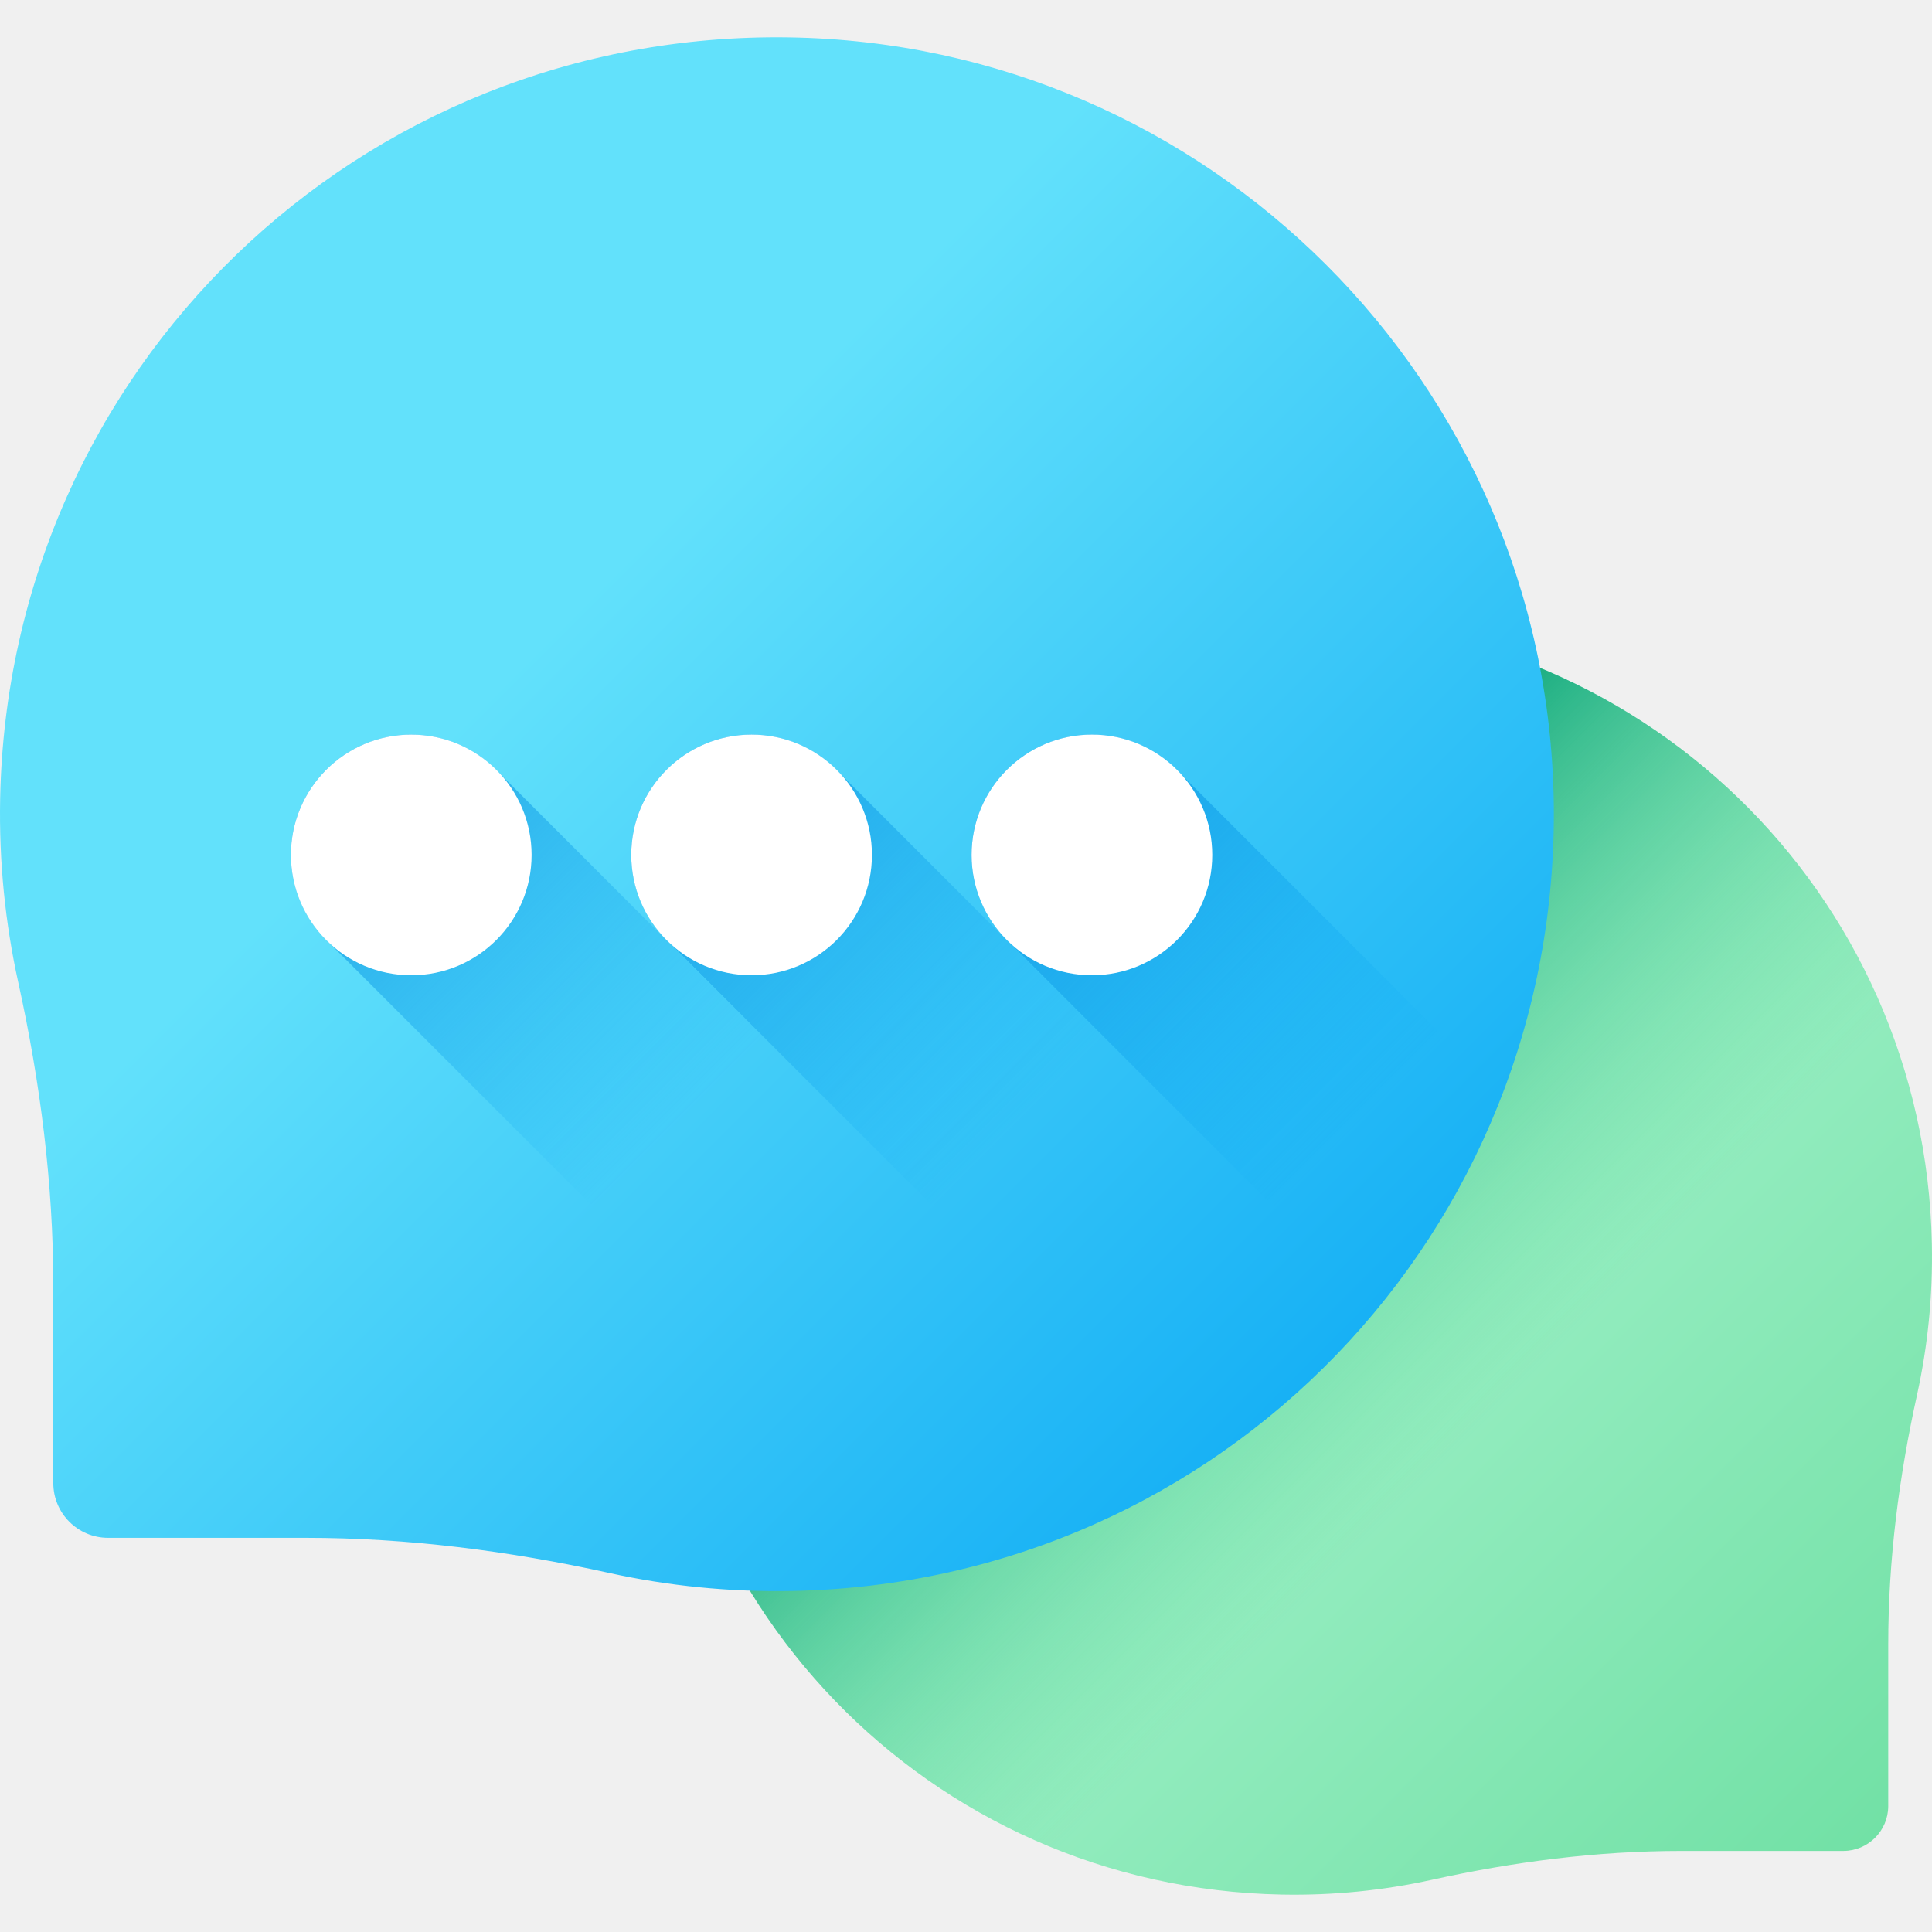
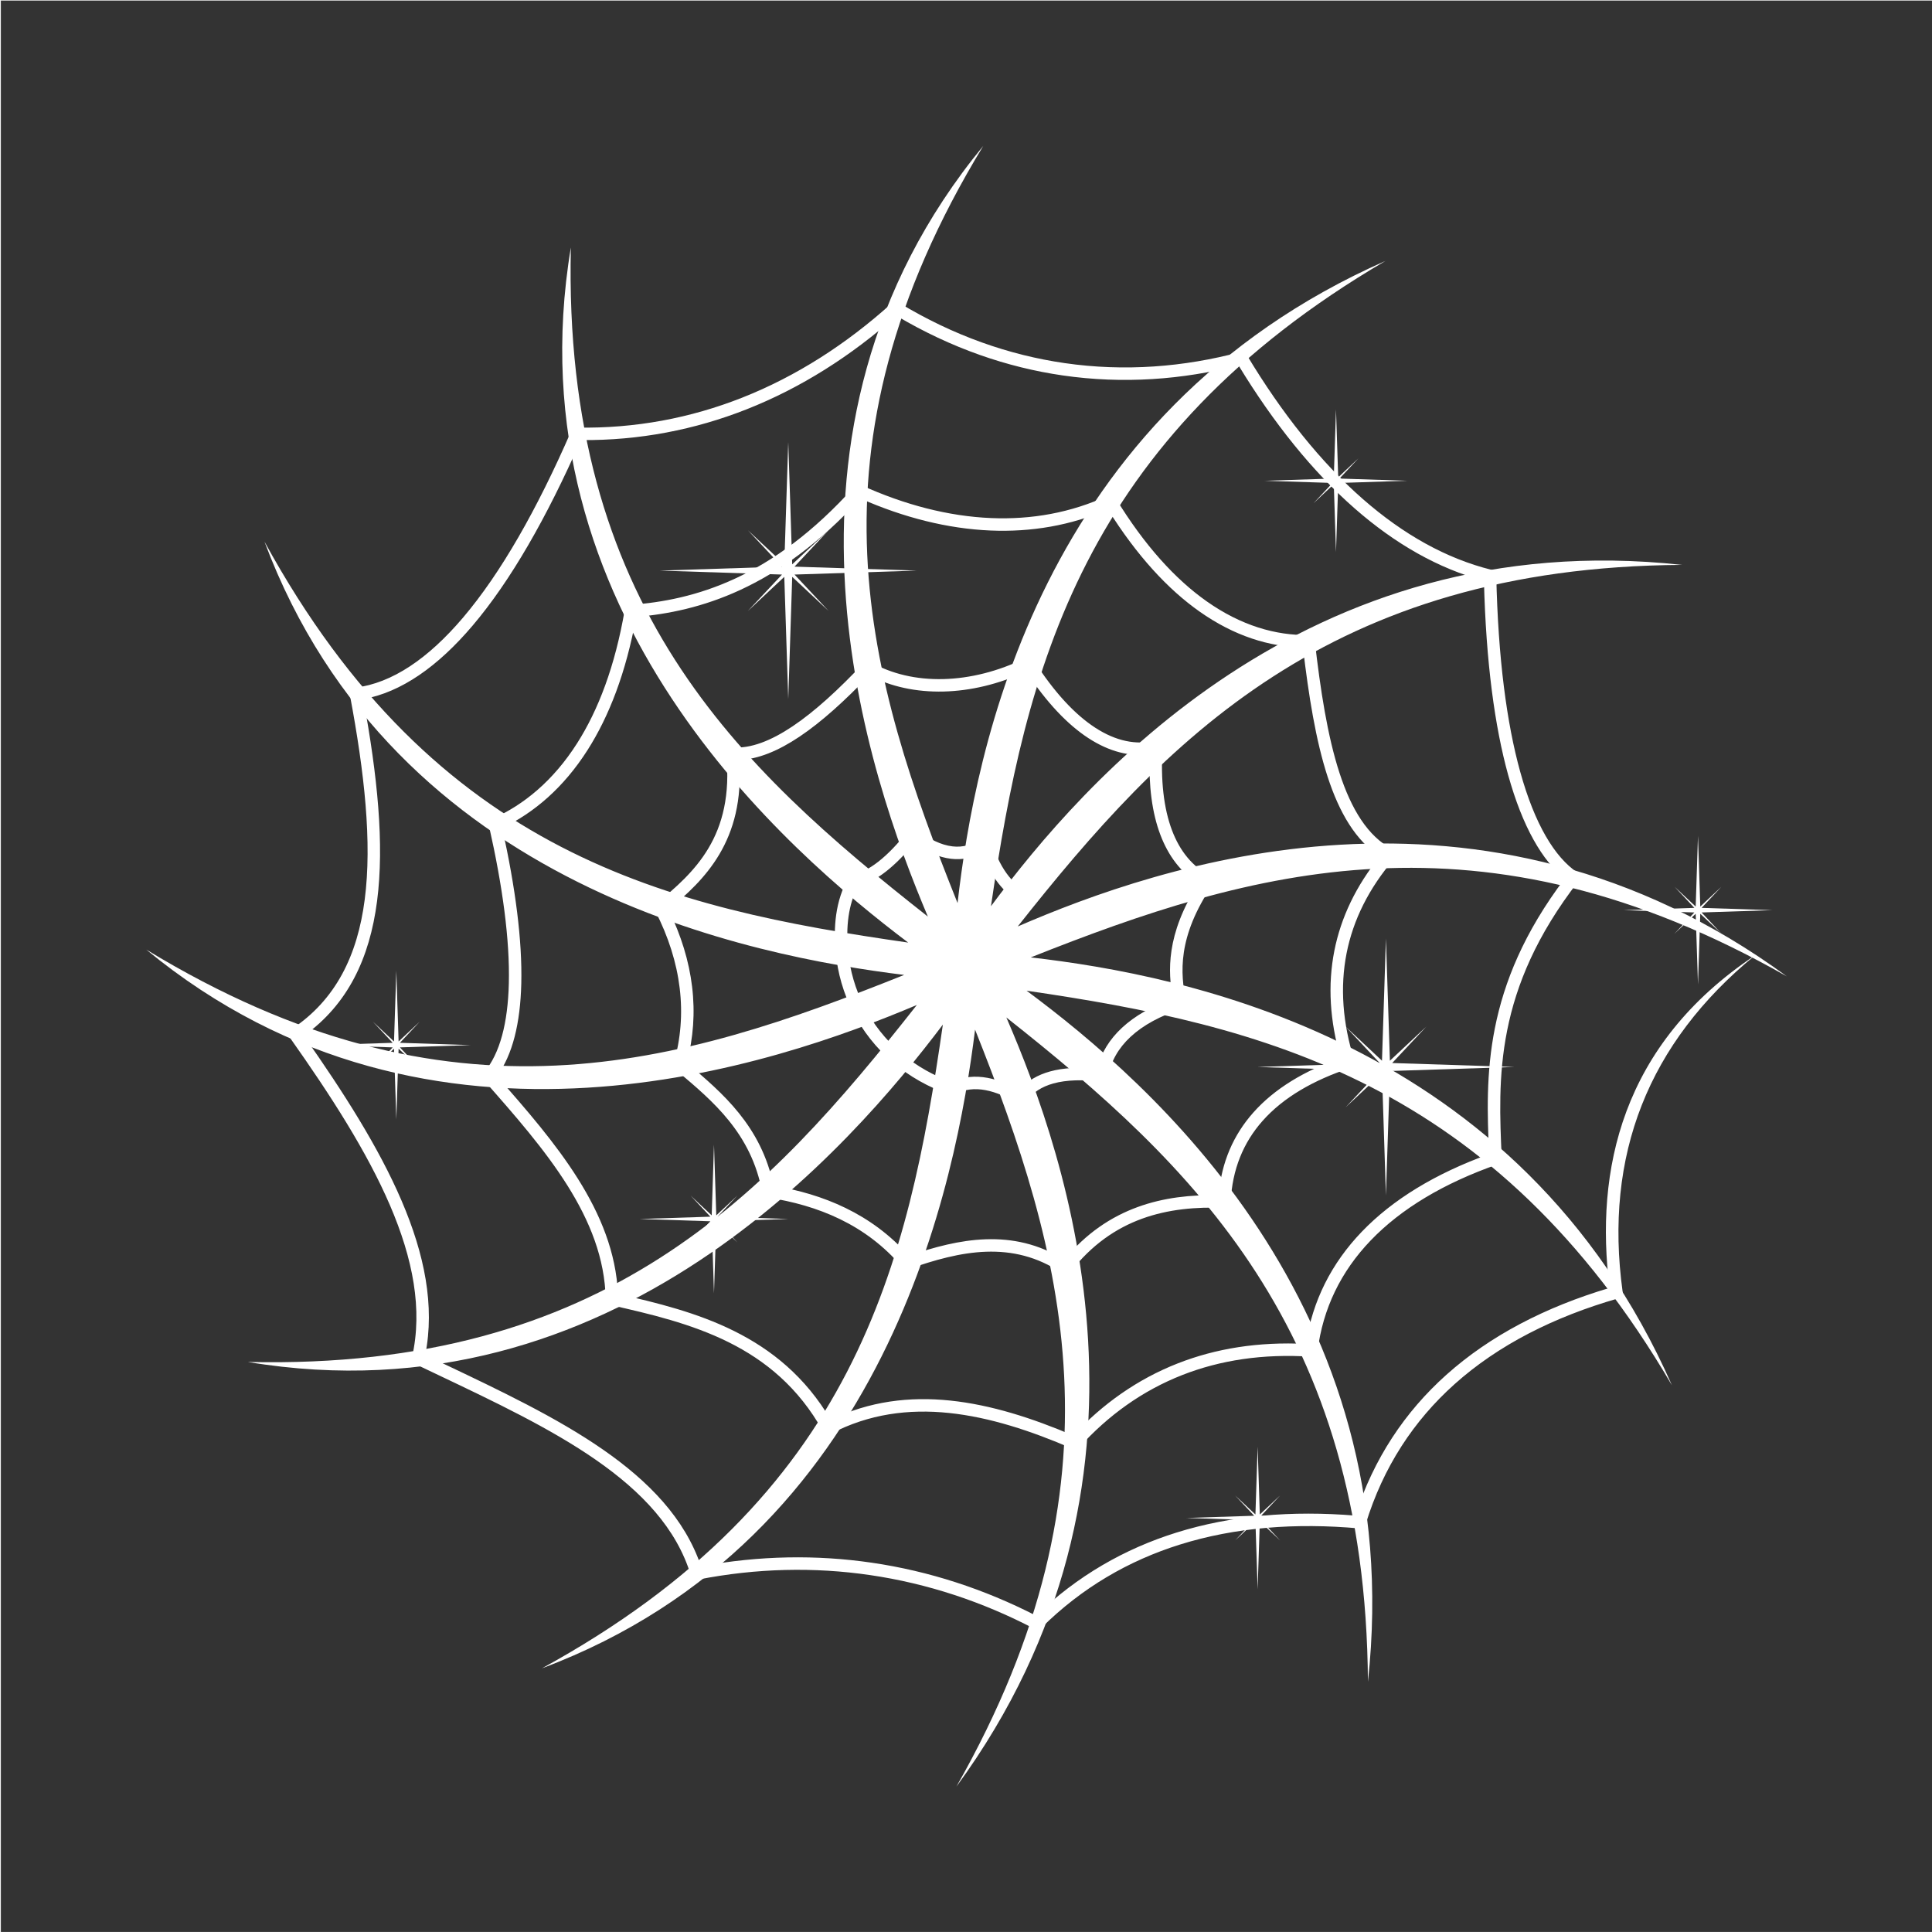
- <svg xmlns="http://www.w3.org/2000/svg" version="1.1" x="0px" y="0px" viewBox="0 0 512.001 512.001" style="enable-background:new 0 0 512.001 512.001;" xml:space="preserve">
-   <linearGradient id="SVGID_1_" gradientUnits="userSpaceOnUse" x1="307.491" y1="216.705" x2="554.651" y2="-30.455" gradientTransform="matrix(1.0039 0 0 -1.0039 0.1922 516.5609)">
-     <stop offset="0" style="stop-color:#A7F3CE" />
-     <stop offset="1" style="stop-color:#61DB99" />
-   </linearGradient>
-   <path style="fill:url(#SVGID_1_);" d="M340.366,164.133c93.488-1.428,169.792,72.153,171.602,165.634  c0.266,13.725-1.106,27.084-3.932,39.898c-4.786,21.697-7.631,43.776-7.631,65.995v42.948c0,6.58-5.334,11.914-11.914,11.914  h-42.948c-22.219,0-44.298,2.845-65.995,7.631c-12.813,2.826-26.172,4.198-39.897,3.932  c-93.48-1.809-167.061-78.111-165.635-171.597C175.407,239.238,249.117,165.527,340.366,164.133z" />
-   <linearGradient id="SVGID_2_" gradientUnits="userSpaceOnUse" x1="388.399" y1="135.803" x2="283.418" y2="240.773" gradientTransform="matrix(1.0039 0 0 -1.0039 0.1922 516.5609)">
-     <stop offset="0" style="stop-color:#61DB99;stop-opacity:0" />
-     <stop offset="1" style="stop-color:#009E74" />
-   </linearGradient>
-   <path style="fill:url(#SVGID_2_);" d="M340.366,164.133c93.488-1.428,169.792,72.153,171.602,165.634  c0.266,13.725-1.106,27.084-3.932,39.898c-4.786,21.697-7.631,43.776-7.631,65.995v42.948c0,6.58-5.334,11.914-11.914,11.914  h-42.948c-22.219,0-44.298,2.845-65.995,7.631c-12.813,2.826-26.172,4.198-39.897,3.932  c-93.48-1.809-167.061-78.111-165.635-171.597C175.407,239.238,249.117,165.527,340.366,164.133z" />
-   <linearGradient id="SVGID_3_" gradientUnits="userSpaceOnUse" x1="129.97" y1="332.774" x2="390.92" y2="71.824" gradientTransform="matrix(1.0039 0 0 -1.0039 0.1922 516.5609)">
-     <stop offset="0" style="stop-color:#62E1FB" />
-     <stop offset="1" style="stop-color:#00A2F3" />
-   </linearGradient>
-   <path style="fill:url(#SVGID_3_);" d="M209.098,9.909C95.204,8.169,2.245,97.81,0.039,211.696  c-0.323,16.719,1.348,32.996,4.792,48.606c5.83,26.432,9.296,53.331,9.296,80.4v52.322c0,8.016,6.498,14.515,14.515,14.515h52.322  c27.068,0,53.967,3.466,80.4,9.296c15.61,3.443,31.886,5.115,48.605,4.791c113.884-2.205,203.525-95.161,201.789-209.053  C410.062,101.406,320.264,11.606,209.098,9.909z" />
-   <linearGradient id="SVGID_4_" gradientUnits="userSpaceOnUse" x1="179.038" y1="218.193" x2="41.644" y2="355.583" gradientTransform="matrix(1.0039 0 0 -1.0039 0.1922 516.5609)">
-     <stop offset="0" style="stop-color:#00A2F3;stop-opacity:0" />
-     <stop offset="1" style="stop-color:#0075CD" />
-   </linearGradient>
-   <path style="fill:url(#SVGID_4_);" d="M132.193,204.739c-5.816-6.18-14.048-10.061-23.206-10.061  c-17.613,0-31.891,14.278-31.891,31.891c0,9.157,3.88,17.389,10.061,23.206l68.794,68.794c5.817,6.18,14.049,10.061,23.206,10.061  c17.613,0,31.891-14.278,31.891-31.891c0-9.157-3.881-17.389-10.061-23.206L132.193,204.739z" />
-   <circle style="fill:#FFFFFF;" cx="108.986" cy="226.565" r="31.891" />
-   <linearGradient id="SVGID_5_" gradientUnits="userSpaceOnUse" x1="268.872" y1="218.196" x2="131.482" y2="355.586" gradientTransform="matrix(1.0039 0 0 -1.0039 0.1922 516.5609)">
-     <stop offset="0" style="stop-color:#00A2F3;stop-opacity:0" />
-     <stop offset="1" style="stop-color:#0075CD" />
-   </linearGradient>
-   <path style="fill:url(#SVGID_5_);" d="M222.383,204.739c-5.816-6.18-14.048-10.061-23.206-10.061  c-17.613,0-31.891,14.278-31.891,31.891c0,9.157,3.88,17.389,10.061,23.206l68.794,68.794c5.817,6.18,14.049,10.061,23.206,10.061  c17.613,0,31.891-14.278,31.891-31.891c0-9.157-3.881-17.389-10.061-23.206L222.383,204.739z" />
-   <circle style="fill:#FFFFFF;" cx="199.178" cy="226.565" r="31.891" />
-   <linearGradient id="SVGID_6_" gradientUnits="userSpaceOnUse" x1="358.71" y1="218.195" x2="221.32" y2="355.584" gradientTransform="matrix(1.0039 0 0 -1.0039 0.1922 516.5609)">
-     <stop offset="0" style="stop-color:#00A2F3;stop-opacity:0" />
-     <stop offset="1" style="stop-color:#0075CD" />
-   </linearGradient>
-   <path style="fill:url(#SVGID_6_);" d="M312.572,204.739c-5.816-6.18-14.048-10.061-23.206-10.061  c-17.613,0-31.891,14.278-31.891,31.891c0,9.157,3.881,17.389,10.061,23.206l68.794,68.794c5.817,6.18,14.049,10.061,23.206,10.061  c17.613,0,31.891-14.278,31.891-31.891c0-9.157-3.881-17.389-10.061-23.206L312.572,204.739z" />
-   <circle style="fill:#FFFFFF;" cx="289.371" cy="226.565" r="31.891" />
+ <svg xmlns="http://www.w3.org/2000/svg" version="1.1" id="svg53628" xml:space="preserve" width="800" height="800" viewBox="0 0 800 800">
+   <defs id="defs53632">
+     <clipPath clipPathUnits="userSpaceOnUse" id="clipPath53642">
+       <path d="M 0,600 H 600 V 0 H 0 Z" id="path53640" />
+     </clipPath>
+   </defs>
+   <g id="g53634" transform="matrix(1.333333,0,0,-1.333333,0,800)">
+     <g id="g53636">
+       <g id="g53638" clip-path="url(#clipPath53642)">
+         <path d="M 0.271,0.018 H 600.068 V 599.815 H 0.271 Z" style="fill:#333333;fill-opacity:1;fill-rule:evenodd;stroke:none" id="path53644" />
+         <path d="m 305.358,554.678 c -57.591,-94.673 -35.833,-165.486 -7.98,-235.135 5.401,47.006 25,151.882 132.901,199.427 -94.449,-55.314 -111.842,-127.437 -122.523,-200.4 28.306,38.115 97.669,118.744 214.62,105.998 -109.452,-0.679 -160.578,-54.443 -206.309,-112.29 43.571,18.857 143.956,54.001 238.865,-15.512 -95.131,54.139 -166.29,33.139 -234.821,5.906 47.159,-5.453 151.675,-25.205 199.112,-132.865 -55.314,94.448 -127.436,111.843 -200.4,122.522 38.116,-28.305 118.744,-97.67 105.999,-214.617 -0.678,109.453 -54.443,160.575 -112.292,206.309 18.856,-43.568 54.006,-143.953 -15.511,-238.867 54.209,95.256 33.085,166.475 5.799,235.087 C 297.022,233.772 276.061,122.244 168.295,81.882 265.628,135.139 282.112,207.457 292.813,281.798 264.697,244.586 190.7,158.061 76.945,177.031 187.865,174.487 238.3,228.872 284.737,287.9 241.785,269.735 134.439,231.801 45.408,305.106 140.198,247.442 211.069,269.326 280.801,297.229 234.52,302.972 122.585,323.788 82.134,431.791 135.392,334.459 207.709,317.975 282.049,307.272 244.84,335.388 158.313,409.385 177.283,523.141 174.739,412.22 229.125,361.786 288.155,315.349 269.99,358.294 232.048,465.642 305.358,554.678" style="fill:#ffffff;fill-opacity:1;fill-rule:evenodd;stroke:none" id="path53646" />
+         <path d="m 316.695,319.589 -0.454,0.332 0.003,0.005 c -3.028,2.204 -7.776,5.668 -11.237,15.28 -3.044,-1.708 -6.283,-2.297 -9.634,-1.908 -3.767,0.437 -7.637,2.126 -11.492,4.856 -2.92,-3.602 -5.891,-6.595 -8.767,-8.835 -2.987,-2.325 -5.907,-3.862 -8.611,-4.463 -1.58,-2.969 -2.503,-6.168 -2.972,-9.423 -0.52,-3.612 -0.481,-7.288 -0.152,-10.807 0.286,-3.03 0.85,-5.977 1.671,-8.814 0.829,-2.871 1.934,-5.644 3.285,-8.292 1.419,-2.783 3.093,-5.391 4.993,-7.792 1.915,-2.424 4.083,-4.67 6.47,-6.711 2.379,-2.031 4.959,-3.838 7.711,-5.395 2.495,-1.409 5.159,-2.627 7.97,-3.627 3.715,1.701 7.465,1.958 11.213,1.268 3.352,-0.616 6.668,-1.985 9.941,-3.731 2.388,2.784 5.594,4.646 9.459,5.718 4.176,1.158 9.116,1.389 14.611,0.864 1.231,4.863 3.873,9.108 7.736,12.699 4.018,3.737 9.359,6.757 15.799,9.021 -0.802,4.341 -1.281,9.273 -0.417,15.004 0.908,6.021 3.298,12.884 8.35,20.798 -5.37,3.343 -9.293,8.469 -11.809,15.11 -2.583,6.818 -3.671,15.244 -3.312,24.976 -6.052,-0.766 -12.481,0.777 -19.046,5.051 -6.375,4.152 -12.892,10.911 -19.321,20.675 -8.577,-3.966 -17.346,-6.002 -25.616,-6.209 -8.473,-0.211 -16.437,1.499 -23.157,5.023 -7.472,-7.833 -14.723,-14.425 -21.611,-19.038 -6.574,-4.402 -12.854,-7.02 -18.729,-7.239 0.9,-12.627 -1.812,-21.964 -6.196,-29.347 -4.297,-7.235 -10.144,-12.499 -15.751,-17.143 3.951,-8.05 6.364,-16.053 7.311,-23.904 0.975,-8.081 0.398,-16.011 -1.651,-23.669 11.146,-9.371 23.1,-19.594 26.97,-38.188 7.686,-1.278 15.244,-3.431 22.329,-6.877 7.176,-3.49 13.849,-8.298 19.662,-14.859 7.755,2.674 15.781,4.856 23.904,5.132 8.165,0.281 16.361,-1.369 24.366,-6.365 6.773,8.229 14.53,13.365 22.801,16.381 8.068,2.948 16.59,3.855 25.147,3.657 0.845,10.281 4.634,18.77 10.753,25.671 6.61,7.454 15.906,13.006 27.113,16.932 -3.332,11.486 -4.047,22.664 -1.926,33.363 2.041,10.283 6.695,20.096 14.149,29.281 -7.51,4.846 -12.6,13.547 -16.23,24.669 -3.711,11.368 -5.921,25.299 -7.675,40.201 -10.429,0.185 -21.343,3.557 -32.136,11.17 -9.728,6.863 -19.364,17.18 -28.451,31.727 -11.505,-5.024 -23.799,-7.099 -36.412,-6.574 -13.323,0.554 -26.985,4.008 -40.436,9.945 -12.864,-14.081 -25.412,-22.889 -37.268,-28.381 -11.587,-5.365 -22.487,-7.554 -32.374,-8.398 -3.148,-17.31 -8.434,-30.871 -15.075,-41.305 -7.491,-11.768 -16.702,-19.554 -26.525,-24.252 4.098,-18.484 6.249,-34.922 5.92,-48.338 -0.301,-12.27 -2.687,-22.088 -7.556,-28.745 9.182,-10.402 18.233,-20.843 25.161,-31.869 7.014,-11.164 11.839,-22.899 12.424,-35.746 12.08,-2.73 24.574,-5.8 36.055,-11.508 11.615,-5.772 22.131,-14.202 30.028,-27.599 11.978,5.817 24.452,7.307 37.1,5.997 12.677,-1.316 25.516,-5.454 38.192,-10.856 9.111,9.791 19.93,17.494 32.538,22.426 11.697,4.574 24.923,6.761 39.735,6.021 2.029,13.35 7.909,25.001 17.329,34.819 9.612,10.023 22.91,18.108 39.554,24.117 -0.549,12.186 -0.995,25.115 1.811,39.192 2.838,14.236 8.984,29.577 21.667,46.372 -6.933,5.563 -13.087,16.052 -17.562,32.218 -4.132,14.934 -6.876,34.826 -7.515,60.294 -14.13,3.775 -27.568,11.443 -40.124,22.438 -13.049,11.426 -25.151,26.453 -36.088,44.438 -17.396,-4.452 -35.848,-5.837 -54.612,-3.116 -17.143,2.486 -34.544,8.401 -51.632,18.534 -14.067,-12.483 -29.659,-22.404 -46.554,-29.067 -16.042,-6.327 -33.255,-9.707 -51.447,-9.545 -10.603,-24.131 -21.842,-43.743 -33.597,-57.59 -10.858,-12.79 -22.206,-20.722 -33.96,-22.845 4.375,-23.758 6.564,-44.995 4.269,-62.727 -2.309,-17.84 -9.128,-32.125 -22.737,-41.852 12.35,-17.567 23.249,-34.673 30.332,-51.175 7.143,-16.65 10.397,-32.682 7.358,-47.945 l 5.629,-2.677 c 35.261,-16.757 69.98,-33.259 80.027,-62.95 18.103,3.365 35.895,3.624 53.031,1.118 17.835,-2.608 34.965,-8.219 50.998,-16.444 12.78,12.347 27.476,20.747 43.55,25.783 17.187,5.382 35.944,6.907 55.611,5.293 5.713,17.731 15.396,32.195 28.252,43.706 13.665,12.234 30.889,21.111 50.705,27.002 -4.581,36.332 3.561,75.564 45.143,103.252 C 511.89,276.154 498.102,241.227 503.916,198.89 l 0.228,-1.659 -1.616,-0.464 C 482.573,191.035 465.3,182.289 451.734,170.144 439.035,158.774 429.557,144.401 424.133,126.7 l -0.46,-1.506 -1.557,0.14 c -19.731,1.781 -38.521,0.36 -55.672,-5.01 -15.923,-4.985 -30.437,-13.389 -42.981,-25.812 l -1.008,-0.998 -1.253,0.655 c -15.992,8.369 -33.137,14.065 -51.017,16.679 -17.243,2.522 -35.171,2.174 -53.42,-1.41 l -1.721,-0.336 -0.508,1.679 c -8.798,29.111 -43.376,45.54 -78.502,62.236 -1.64,0.778 -3.178,1.508 -7.019,3.345 l -1.394,0.669 0.34,1.5 c 3.37,14.828 0.252,30.597 -6.825,47.092 -7.16,16.684 -18.38,34.117 -31.063,52.061 l -1.15,1.627 1.665,1.101 c 13.657,9.042 20.426,22.815 22.681,40.241 2.297,17.749 -0.053,39.295 -4.605,63.501 l -0.382,2.03 2.05,0.252 c 11.455,1.408 22.663,9.032 33.506,21.806 11.701,13.782 22.918,33.484 33.522,57.81 l 0.516,1.183 1.289,-0.024 c 18.135,-0.326 35.29,2.971 51.265,9.271 16.866,6.652 32.424,16.66 46.435,29.29 l 1.064,0.959 1.233,-0.746 c 17.002,-10.295 34.338,-16.267 51.409,-18.742 18.735,-2.717 37.158,-1.222 54.481,3.39 l 1.4,0.373 0.753,-1.252 c 10.93,-18.195 23.028,-33.34 36.066,-44.757 12.518,-10.961 25.899,-18.482 39.938,-21.959 l 1.438,-0.356 0.033,-1.487 c 0.564,-25.823 3.284,-45.873 7.417,-60.811 4.557,-16.475 10.775,-26.585 17.652,-31.265 l 1.698,-1.157 -1.259,-1.625 c -13.069,-16.858 -19.297,-32.172 -22.123,-46.331 -2.832,-14.211 -2.249,-27.338 -1.687,-39.694 l 0.067,-1.434 -1.361,-0.476 c -16.698,-5.852 -29.948,-13.777 -39.4,-23.631 -9.246,-9.638 -14.865,-21.156 -16.516,-34.408 l -0.227,-1.815 -1.821,0.117 c -14.956,0.98 -28.226,-1.104 -39.88,-5.662 -12.471,-4.876 -23.115,-12.592 -32.017,-22.427 l -0.93,-1.026 -1.269,0.548 c -12.755,5.523 -25.655,9.781 -38.317,11.094 -12.528,1.3 -24.844,-0.289 -36.578,-6.408 l -1.669,-0.87 -0.916,1.643 c -7.551,13.544 -17.852,21.934 -29.285,27.618 -11.563,5.747 -24.353,8.771 -36.648,11.532 l -1.48,0.334 -0.028,1.524 c -0.24,12.627 -4.936,24.214 -11.884,35.274 -7.045,11.212 -16.418,21.904 -25.849,32.576 l -1.105,1.249 1.067,1.276 c 4.972,5.938 7.391,15.435 7.69,27.664 0.331,13.451 -1.916,30.109 -6.169,48.925 l -0.35,1.546 1.449,0.646 c 9.713,4.324 18.871,11.818 26.281,23.461 6.561,10.305 11.758,23.868 14.779,41.366 l 0.259,1.497 1.515,0.111 c 9.885,0.718 20.858,2.762 32.534,8.169 11.707,5.421 24.148,14.237 36.958,28.503 l 0.948,1.054 1.289,-0.584 c 13.433,-6.094 27.06,-9.638 40.284,-10.189 12.581,-0.524 24.82,1.659 36.202,6.93 l 1.563,0.724 0.902,-1.474 c 9.057,-14.836 18.637,-25.232 28.272,-32.03 10.687,-7.538 21.438,-10.642 31.604,-10.474 l 1.756,0.028 0.201,-1.741 c 1.762,-15.331 3.953,-29.66 7.706,-41.155 3.653,-11.189 8.765,-19.656 16.392,-23.639 l 2.162,-1.128 -1.584,-1.844 c -7.874,-9.167 -12.723,-18.986 -14.767,-29.281 -2.104,-10.617 -1.238,-21.773 2.367,-33.276 l 0.571,-1.821 -1.814,-0.597 c -11.391,-3.75 -20.755,-9.129 -27.222,-16.422 -5.912,-6.668 -9.437,-14.986 -9.905,-25.184 l -0.09,-1.929 -1.919,0.081 c -8.732,0.36 -17.428,-0.401 -25.561,-3.368 -8.067,-2.945 -15.622,-8.091 -22.17,-16.513 l -1.112,-1.431 -1.503,1.019 c -7.714,5.24 -15.658,6.951 -23.579,6.682 -8.042,-0.274 -16.141,-2.592 -23.984,-5.358 l -1.257,-0.444 -0.865,1.019 c -5.641,6.641 -12.194,11.448 -19.266,14.887 -7.112,3.461 -14.77,5.55 -22.57,6.742 l -1.365,0.209 -0.25,1.362 c -3.351,18.313 -15.293,28.35 -26.299,37.602 l -0.571,0.482 -0.963,0.807 0.349,1.209 c 2.172,7.516 2.819,15.344 1.852,23.353 -0.949,7.867 -3.456,15.907 -7.601,23.992 l -0.71,1.386 1.204,0.987 c 5.693,4.669 11.781,9.9 16.062,17.108 4.252,7.159 6.786,16.377 5.496,29.154 l -0.231,2.285 2.293,-0.162 c 5.586,-0.395 11.833,2.054 18.551,6.553 6.932,4.643 14.319,11.444 21.975,19.563 l 1.048,1.111 1.324,-0.762 c 6.37,-3.665 14.138,-5.454 22.483,-5.246 8.226,0.207 17.002,2.353 25.557,6.554 l 1.549,0.76 0.931,-1.458 c 6.415,-10.048 12.859,-16.88 19.099,-20.942 6.522,-4.247 12.8,-5.424 18.551,-4.072 l 2.528,0.595 -0.154,-2.596 c -0.617,-10.232 0.348,-18.966 2.949,-25.835 2.453,-6.477 6.38,-11.283 11.826,-14.093 l 1.938,-1.001 -1.218,-1.805 c -5.479,-8.114 -7.977,-15.003 -8.875,-20.948 -0.892,-5.918 -0.204,-10.951 0.704,-15.327 l 0.353,-1.703 -1.656,-0.535 c -6.632,-2.138 -12.047,-5.062 -15.982,-8.72 -3.705,-3.449 -6.094,-7.567 -6.934,-12.315 l -0.322,-1.813 -1.817,0.222 c -5.733,0.696 -10.787,0.583 -14.88,-0.553 -3.605,-1.001 -6.468,-2.809 -8.38,-5.582 l -1.007,-1.461 -1.542,0.877 c -3.416,1.942 -6.841,3.488 -10.2,4.103 -3.208,0.591 -6.396,0.326 -9.517,-1.275 l -0.73,-0.375 -0.772,0.262 c -3.275,1.11 -6.407,2.517 -9.362,4.189 -2.997,1.692 -5.785,3.645 -8.332,5.816 -2.559,2.189 -4.9,4.617 -6.986,7.257 -2.086,2.64 -3.902,5.461 -5.416,8.431 -1.444,2.828 -2.634,5.829 -3.544,8.971 -0.888,3.069 -1.498,6.26 -1.808,9.544 -0.357,3.803 -0.396,7.782 0.167,11.702 0.574,3.994 1.772,7.936 3.886,11.588 l 0.471,0.817 0.938,0.131 c 2.289,0.318 4.93,1.661 7.744,3.852 3.008,2.341 6.161,5.621 9.264,9.643 l 1.187,1.538 1.534,-1.197 c 3.802,-2.967 7.553,-4.791 11.093,-5.202 3.183,-0.369 6.242,0.425 9.052,2.595 l 2.219,1.71 0.814,-2.681 c 3.119,-10.26 7.756,-13.638 10.627,-15.729 h 0.007 l 0.455,-0.331 z" style="fill:#ffffff;fill-opacity:1;fill-rule:evenodd;stroke:none" id="path53648" />
+         <path d="m 123.078,298.52 0.711,-21.962 6.556,6.146 -6.145,-6.558 21.962,-0.711 -21.962,-0.712 6.145,-6.555 -6.556,6.144 -0.711,-21.962 -0.713,21.962 -6.555,-6.144 6.144,6.555 -21.961,0.712 21.961,0.711 -6.144,6.558 6.555,-6.146 z" style="fill:#ffffff;fill-opacity:1;fill-rule:evenodd;stroke:none" id="path53650" />
+         <path d="m 221.736,244.519 0.711,-21.961 6.557,6.146 -6.145,-6.556 21.961,-0.713 -21.961,-0.712 6.145,-6.556 -6.557,6.146 -0.711,-21.96 -0.712,21.96 -6.556,-6.146 6.145,6.556 -21.961,0.712 21.961,0.713 -6.145,6.556 6.556,-6.146 z" style="fill:#ffffff;fill-opacity:1;fill-rule:evenodd;stroke:none" id="path53652" />
+         <path d="m 430.415,308.531 1.231,-37.948 11.33,10.618 -10.619,-11.33 37.95,-1.23 -37.95,-1.23 10.619,-11.33 -11.33,10.618 -1.231,-37.947 -1.227,37.947 -11.33,-10.618 10.619,11.33 -37.952,1.23 37.952,1.23 -10.619,11.33 11.33,-10.618 z" style="fill:#ffffff;fill-opacity:1;fill-rule:evenodd;stroke:none" id="path53654" />
+         <path d="m 244.798,462.685 1.23,-37.949 11.329,10.618 -10.618,-11.329 37.949,-1.23 -37.949,-1.229 10.618,-11.329 -11.329,10.618 -1.23,-37.949 -1.229,37.949 -11.33,-10.618 10.618,11.329 -37.948,1.229 37.948,1.23 -10.618,11.329 11.33,-10.618 z" style="fill:#ffffff;fill-opacity:1;fill-rule:evenodd;stroke:none" id="path53656" />
+         <path d="m 414.908,472.843 0.682,-21.07 6.291,5.896 -5.898,-6.29 21.071,-0.683 -21.071,-0.682 5.898,-6.29 -6.291,5.895 -0.682,-21.069 -0.684,21.069 -6.289,-5.895 5.895,6.29 -21.07,0.682 21.07,0.683 -5.895,6.29 6.289,-5.896 z" style="fill:#ffffff;fill-opacity:1;fill-rule:evenodd;stroke:none" id="path53658" />
+         <path d="m 390.568,150.734 0.682,-21.07 6.291,5.895 -5.896,-6.288 21.07,-0.685 -21.07,-0.682 5.896,-6.291 -6.291,5.898 -0.682,-21.071 -0.683,21.071 -6.289,-5.898 5.894,6.291 -21.069,0.682 21.069,0.685 -5.894,6.288 6.289,-5.895 z" style="fill:#ffffff;fill-opacity:1;fill-rule:evenodd;stroke:none" id="path53660" />
+         <path d="m 527.324,340.423 0.712,-21.962 6.556,6.145 -6.145,-6.555 21.962,-0.713 -21.962,-0.711 6.145,-6.557 -6.556,6.146 -0.712,-21.961 -0.711,21.961 -6.558,-6.146 6.146,6.557 -21.961,0.711 21.961,0.713 -6.146,6.555 6.558,-6.145 z" style="fill:#ffffff;fill-opacity:1;fill-rule:evenodd;stroke:none" id="path53662" />
+       </g>
+     </g>
+   </g>
</svg>
